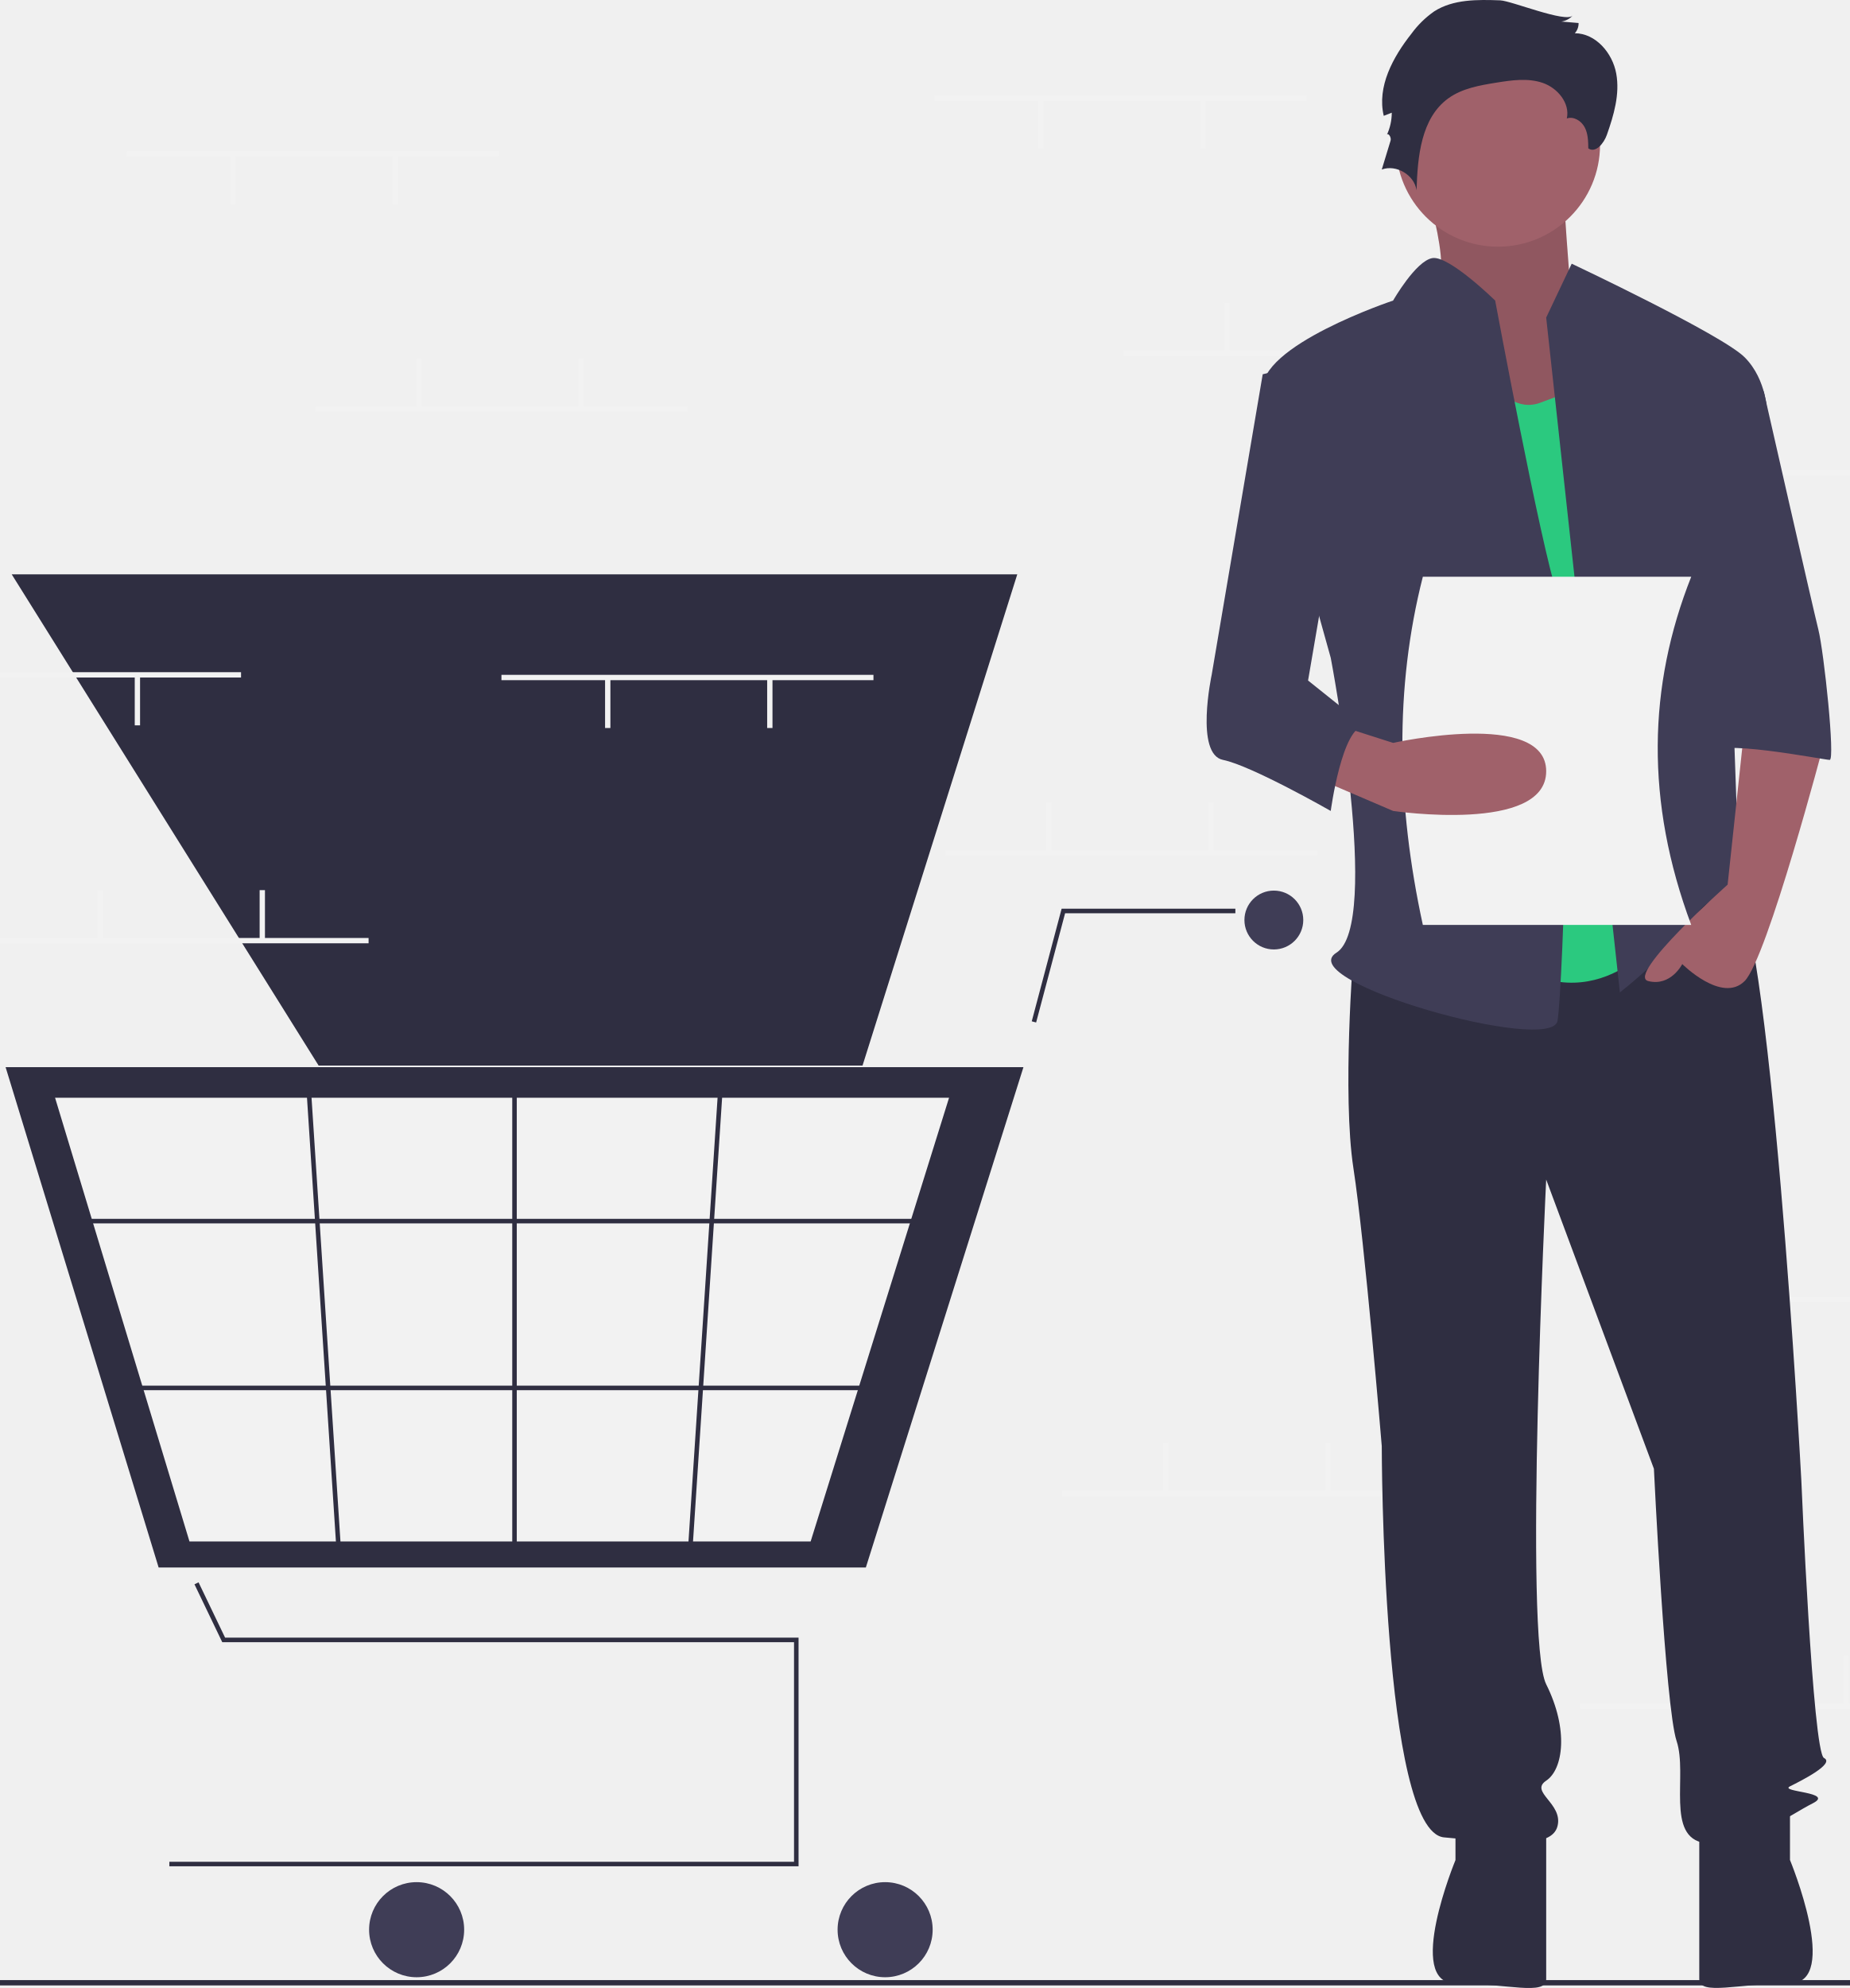
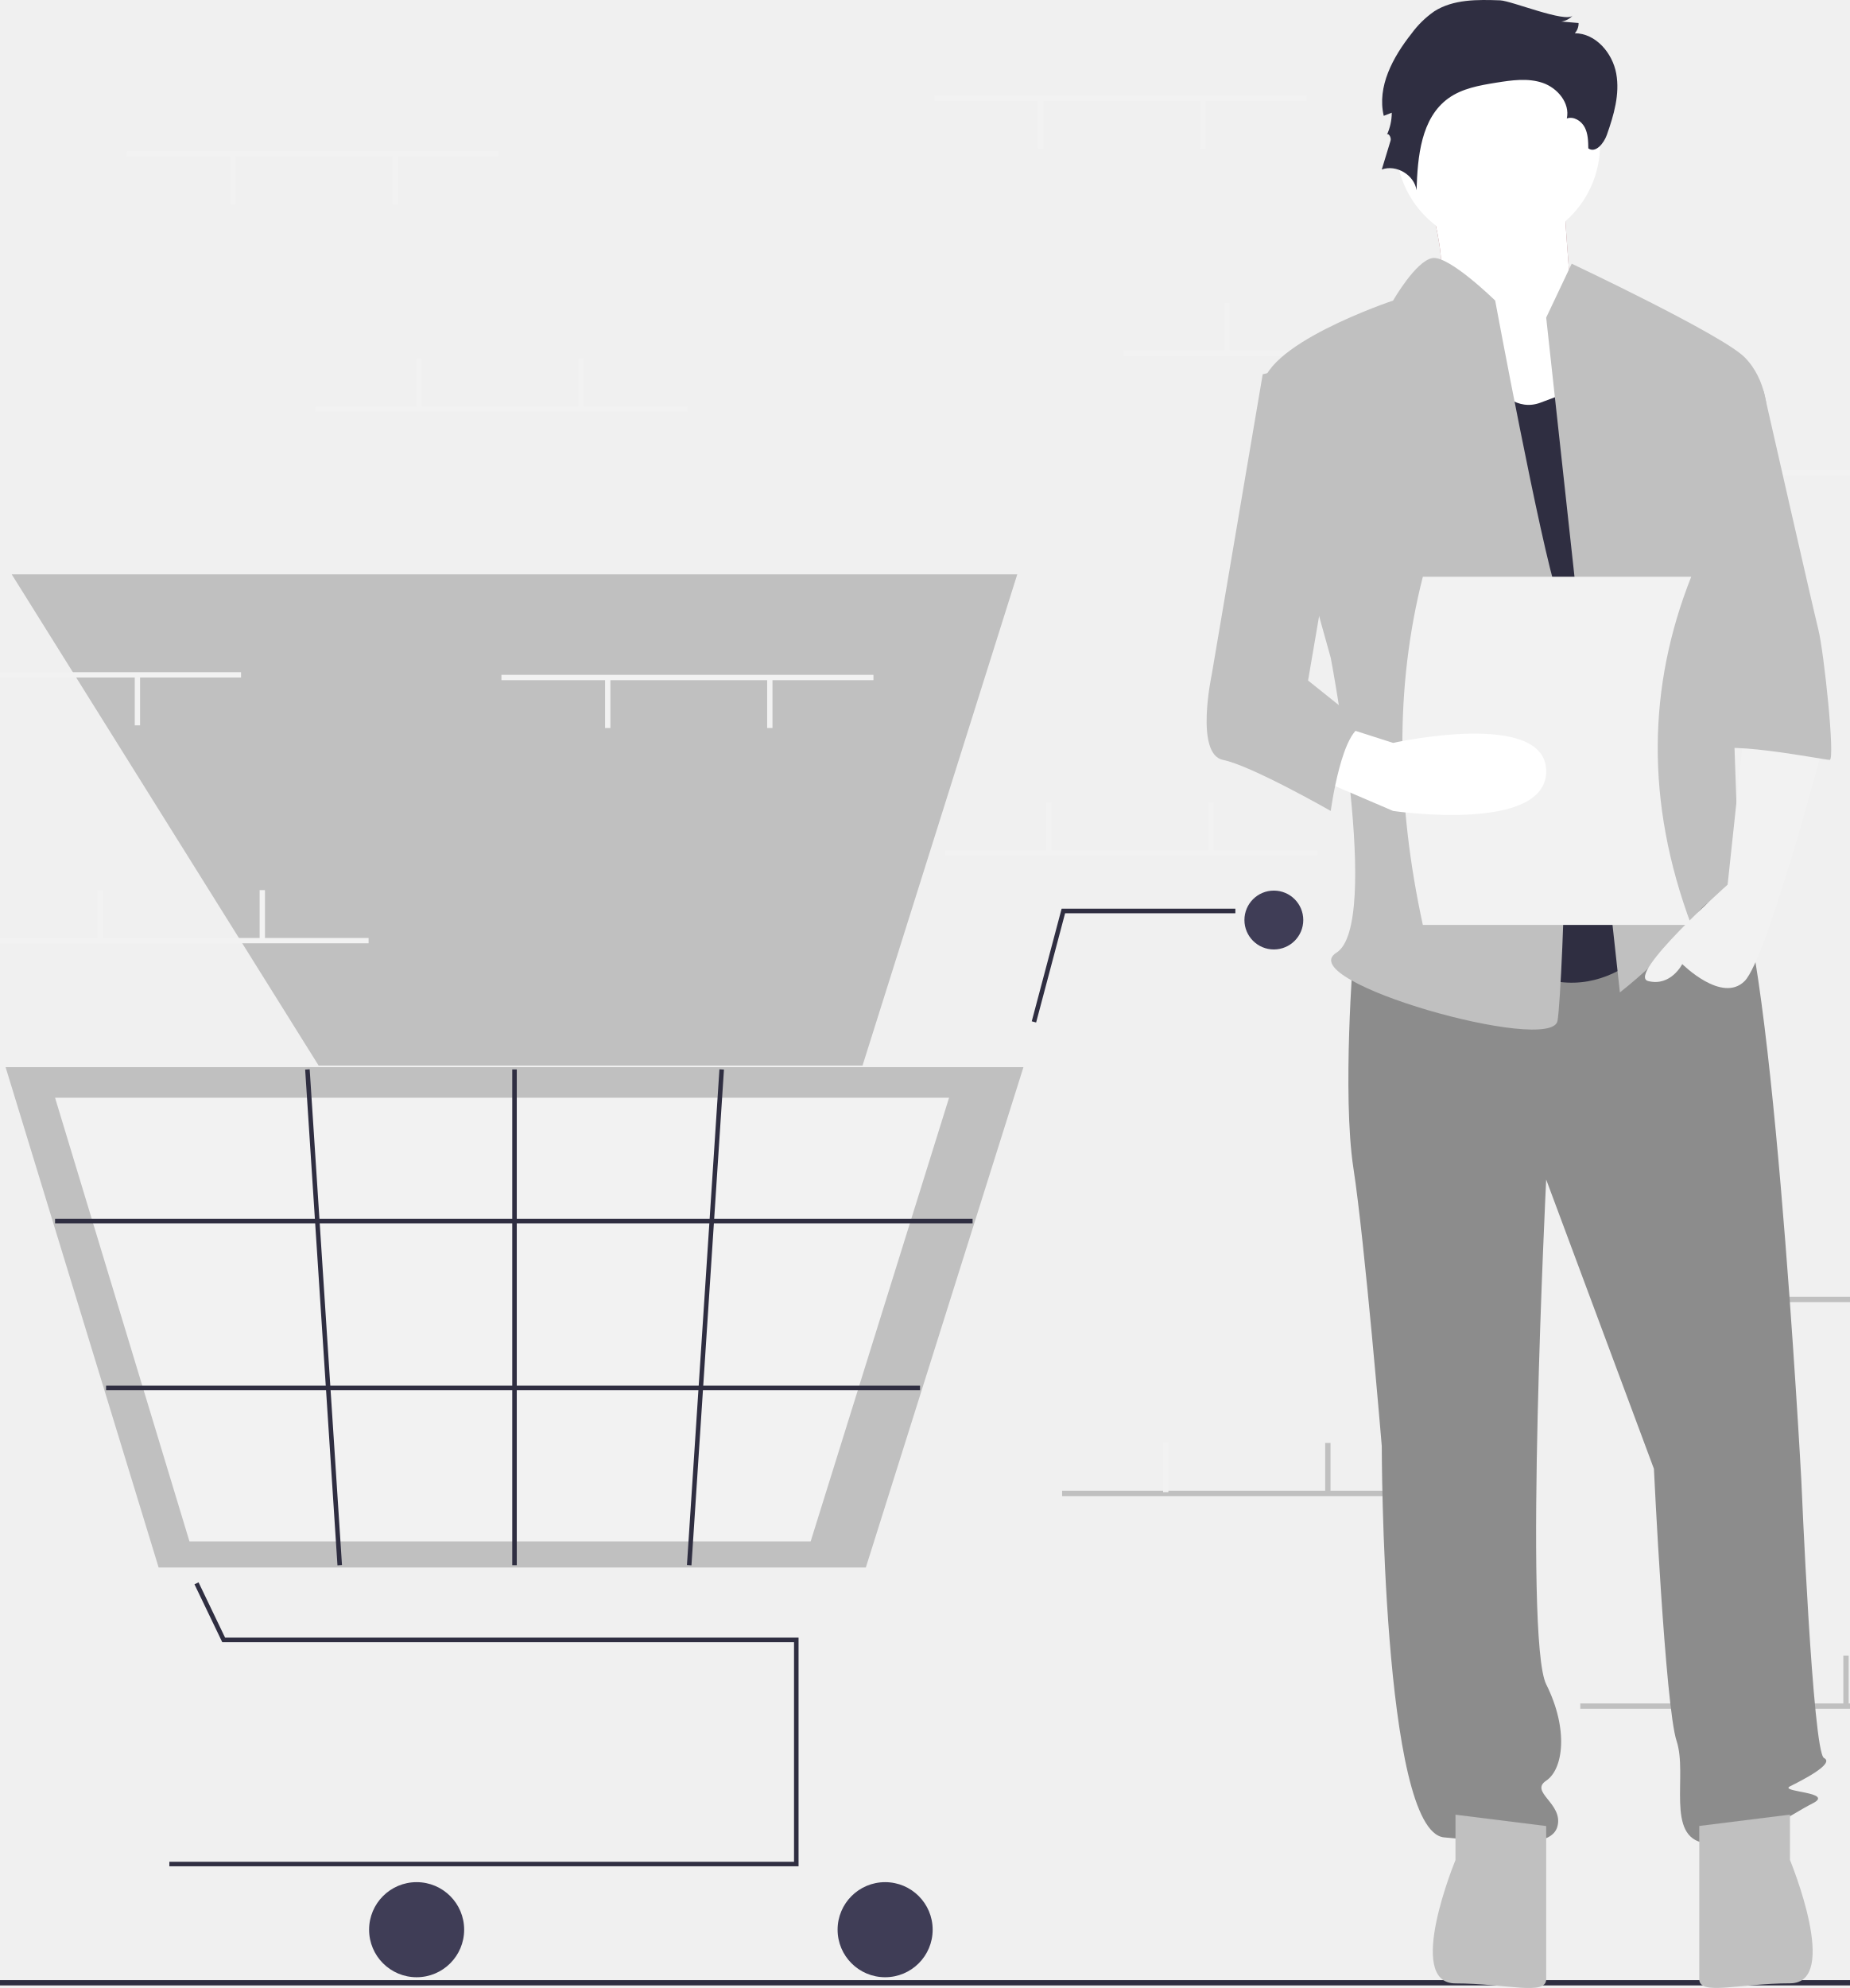
<svg xmlns="http://www.w3.org/2000/svg" width="696" height="747.971">
  <g>
-     <rect fill="none" id="canvas_background" height="749.971" width="698" y="-1" x="-1" />
+     <rect x="-1" y="-1" width="698" height="749.971" id="canvas_background" fill="none" />
  </g>
  <g>
-     <rect id="svg_3" fill="#f2f2f2" height="2" width="140" y="35.908" x="351.709" />
-     <rect id="svg_4" fill="#f2f2f2" height="18.5" width="2" y="37.408" x="451.709" />
-     <rect id="svg_5" fill="#f2f2f2" height="18.5" width="2" y="37.408" x="390.709" />
-     <rect id="svg_6" fill="#f2f2f2" height="2" width="140" y="131.908" x="422.709" />
-     <rect id="svg_7" fill="#f2f2f2" height="18.5" width="2" y="113.908" x="460.709" />
-     <rect id="svg_8" fill="#f2f2f2" height="18.5" width="2" y="113.908" x="521.709" />
-     <rect id="svg_9" fill="#f2f2f2" height="2" width="140" y="176.908" x="608.709" />
-     <rect id="svg_10" fill="#f2f2f2" height="18.5" width="2" y="158.908" x="646.709" />
-     <rect id="svg_11" fill="#f2f2f2" height="18.5" width="2" y="158.908" x="707.709" />
-     <rect id="svg_12" fill="#f2f2f2" height="2" width="140" y="640.908" x="594.709" />
-     <rect id="svg_13" fill="#f2f2f2" height="18.5" width="2" y="622.908" x="632.709" />
-     <rect id="svg_14" fill="#f2f2f2" height="18.5" width="2" y="622.908" x="693.709" />
-     <rect id="svg_15" fill="#f2f2f2" height="2" width="140" y="319.908" x="355.709" />
-     <rect id="svg_16" fill="#f2f2f2" height="18.5" width="2" y="301.908" x="393.709" />
-     <rect id="svg_17" fill="#f2f2f2" height="18.5" width="2" y="301.908" x="454.709" />
-     <rect id="svg_18" fill="#f2f2f2" height="2" width="140" y="560.908" x="399.709" />
-     <rect id="svg_19" fill="#f2f2f2" height="18.5" width="2" y="542.908" x="437.709" />
-     <rect id="svg_20" fill="#f2f2f2" height="18.5" width="2" y="542.908" x="498.709" />
-     <rect id="svg_21" fill="#f2f2f2" height="2" width="140" y="487.908" x="623.709" />
-     <rect id="svg_22" fill="#f2f2f2" height="18.5" width="2" y="469.908" x="661.709" />
-     <rect id="svg_23" fill="#f2f2f2" height="18.5" width="2" y="469.908" x="722.709" />
-     <polygon id="svg_24" fill="#2f2e41" points="300.521,702.184 63.734,702.184 63.734,700.481 298.817,700.481 298.817,617.861 83.64,617.861 73.187,596.084 74.723,595.347 84.712,616.157 300.521,616.157 300.521,702.184 " />
-     <circle id="svg_25" fill="#3f3d56" r="17.887" cy="726.033" cx="156.789" />
-     <circle id="svg_26" fill="#3f3d56" r="17.887" cy="726.033" cx="333.101" />
-     <circle id="svg_27" fill="#3f3d56" r="11.073" cy="346.153" cx="479.388" />
-     <path id="svg_28" fill="#2f2e41" d="m325.846,589.753l-266.149,0l-57.588,-188.236l383.044,0l-0.349,1.108l-58.959,187.129zm-205.93,-188.832l204.68,0l58.234,-184.83l-378.419,0l115.505,184.83z" />
-     <polygon id="svg_29" fill="#f2f2f2" points="305.071,579.958 71.302,579.958 20.72,413.015 357.162,413.015 356.856,413.998 305.071,579.958 " />
-     <polygon id="svg_30" fill="#2f2e41" points="389.926,384.7 388.279,384.263 399.52,341.894 464.908,341.894 464.908,343.598 400.831,343.598 389.926,384.7 " />
-     <rect id="svg_31" fill="#2f2e41" height="1.704" width="345.293" y="458.584" x="20.719" />
-     <rect id="svg_32" fill="#2f2e41" height="1.704" width="306.319" y="521.344" x="39.919" />
-     <rect id="svg_33" fill="#2f2e41" height="186.533" width="1.704" y="402.368" x="192.774" />
-     <rect id="svg_34" fill="#2f2e41" transform="rotate(-86.24919 -336.2785,936.2349) " height="1.704" width="186.929" y="1507.032" x="49.279" />
-     <rect id="svg_35" fill="#2f2e41" transform="rotate(-3.729 -250.008,-52.99638) " height="186.929" width="1.704" y="425.188" x="84.449" />
-     <rect id="svg_36" fill="#2f2e41" height="2" width="896" y="745" />
-     <path id="svg_37" fill="#a0616a" d="m533.871,61.876s14.618,41.606 5.622,48.007s30.361,58.675 30.361,58.675l47.229,-12.802l-25.863,-43.74s-3.373,-43.74 -3.373,-50.141s-53.976,0 -53.976,0z" />
-     <path id="svg_38" opacity="0.1" d="m533.871,61.876s14.618,41.606 5.622,48.007s30.361,58.675 30.361,58.675l47.229,-12.802l-25.863,-43.74s-3.373,-43.74 -3.373,-50.141s-53.976,0 -53.976,0z" />
-     <path id="svg_39" fill="#2f2e41" d="m509.334,358.454s-4.267,53.341 0,81.079s10.668,104.549 10.668,104.549s0,145.089 23.47,147.222s40.539,4.267 42.673,-4.267s-10.668,-12.802 -4.267,-17.069s8.535,-19.203 0,-36.272s0,-189.895 0,-189.895l40.539,108.816s4.267,89.614 8.535,102.415s-4.267,36.272 10.668,38.406s32.005,-10.668 40.539,-14.936s-12.802,-4.267 -8.535,-6.401s17.069,-8.535 12.802,-10.668s-8.535,-104.549 -8.535,-104.549s-11.735,-218.7 -26.671,-227.234s-24.537,6.166 -24.537,6.166l-117.351,22.639z" />
-     <path id="svg_40" fill="#2f2e41" d="m547.74,682.77l0,17.069s-19.203,46.399 0,46.399s34.138,4.808 34.138,-1.593l0,-57.609l-34.138,-4.267z" />
-     <path id="svg_41" fill="#2f2e41" d="m673.626,682.739l0,17.069s19.203,46.399 0,46.399s-34.138,4.808 -34.138,-1.593l0,-57.609l34.138,-4.267z" />
-     <circle id="svg_42" fill="#a0616a" r="38.406" cy="54.408" cx="563.742" />
-     <path id="svg_43" fill="#2bc97f" d="m552.007,125.886s10.668,32.005 27.738,25.604l17.069,-6.401l29.871,204.831s-23.47,34.138 -57.609,12.802s-17.069,-236.836 -17.069,-236.836z" />
-     <path id="svg_44" fill="#3f3d56" d="m581.878,119.485l9.601,-20.27s56.542,26.671 65.076,35.205s8.535,21.337 8.535,21.337l-14.936,53.341s4.267,117.351 4.267,121.618s14.936,27.738 4.267,19.203s-12.802,-17.069 -21.337,-4.267s-27.738,27.738 -27.738,27.738l-27.738,-253.905z" />
-     <path id="svg_45" fill="#a0616a" d="m656.556,273.108l-6.401,59.742s-38.406,34.138 -29.871,36.272s12.802,-6.401 12.802,-6.401s14.936,14.936 23.47,6.401s29.871,-89.614 29.871,-89.614l-29.871,-6.401z" />
-     <path id="svg_46" fill="#2f2e41" d="m564.56,0.13c-8.514,-0.304 -17.625,-0.455 -24.804,4.133a36.313,36.313 0 0 0 -8.572,8.392c-6.992,8.838 -13.033,19.959 -10.436,30.925l3.016,-1.176a19.751,19.751 0 0 1 -1.905,8.463c0.425,-1.235 1.847,0.762 1.466,2.011l-3.323,10.901c5.462,-2.002 12.257,2.052 13.088,7.81c0.38,-12.661 1.693,-27.18 11.964,-34.593c5.18,-3.739 11.735,-4.88 18.042,-5.894c5.818,-0.935 11.918,-1.827 17.491,0.089s10.319,7.615 9.055,13.371c2.57,-0.885 5.444,0.906 6.713,3.309s1.337,5.237 1.375,7.955c2.739,1.936 5.856,-1.908 6.973,-5.071c2.62,-7.424 4.949,-15.327 3.538,-23.073s-7.723,-15.148 -15.596,-15.174a5.467,5.467 0 0 0 1.422,-3.849l-6.489,-0.548a7.172,7.172 0 0 0 4.286,-2.26c-2.605,2.867 -23.09,-5.569 -27.303,-5.719z" />
-     <path id="svg_47" fill="#3f3d56" d="m562.675,113.084s-17.369,-17.021 -23.62,-15.978s-14.786,15.978 -14.786,15.978s-51.208,17.069 -49.074,34.138s25.604,100.282 25.604,100.282s19.203,100.282 2.134,110.95s81.079,38.406 83.213,25.604s6.401,-140.821 0,-160.024s-23.47,-110.95 -23.47,-110.95z" />
-     <path id="svg_48" fill="#3f3d56" d="m637.353,147.222l26.383,0s18.424,81.079 20.558,89.614s6.401,49.074 4.267,49.074s-44.807,-8.535 -44.807,-2.134l-6.401,-136.554z" />
-     <path id="svg_49" fill="#f2f2f2" d="m636.46,348l-101,0c-9.856,-45.34 -10.68,-89.146 0,-131l101,0c-16.299,41.101 -17.318,84.607 0,131z" />
-     <path id="svg_50" fill="#a0616a" d="m494.398,292.311l29.871,12.802s57.609,8.535 57.609,-14.936s-57.609,-10.668 -57.609,-10.668l-19.204,-6.14l-10.667,18.942z" />
-     <path id="svg_51" fill="#3f3d56" d="m500.799,134.42l-25.604,6.401l-19.203,113.084s-6.401,29.871 4.267,32.005s40.539,19.203 40.539,19.203s4.267,-32.005 12.802,-32.005l-21.337,-17.069l12.802,-74.678l-4.267,-46.94z" />
-     <rect id="svg_52" fill="#f2f2f2" height="2" width="140" y="352.908" x="-1.291" />
-     <rect id="svg_53" fill="#f2f2f2" height="18.5" width="2" y="334.908" x="36.709" />
-     <rect id="svg_54" fill="#f2f2f2" height="18.5" width="2" y="334.908" x="97.709" />
-     <rect id="svg_55" fill="#f2f2f2" height="2" width="140" y="56.908" x="47.709" />
-     <rect id="svg_56" fill="#f2f2f2" height="18.5" width="2" y="58.408" x="147.709" />
-     <rect id="svg_57" fill="#f2f2f2" height="18.5" width="2" y="58.408" x="86.709" />
-     <rect id="svg_58" fill="#f2f2f2" height="2" width="140" y="253.908" x="188.709" />
-     <rect id="svg_59" fill="#f2f2f2" height="18.5" width="2" y="255.408" x="288.709" />
-     <rect id="svg_60" fill="#f2f2f2" height="18.5" width="2" y="255.408" x="227.709" />
-     <rect id="svg_61" fill="#f2f2f2" height="2" width="140" y="252.908" x="-49.291" />
-     <rect id="svg_62" fill="#f2f2f2" height="18.5" width="2" y="254.408" x="50.709" />
-     <rect id="svg_63" fill="#f2f2f2" height="18.5" width="2" y="254.408" x="-10.291" />
-     <rect id="svg_64" fill="#f2f2f2" height="2" width="140" y="152.908" x="118.709" />
-     <rect id="svg_65" fill="#f2f2f2" height="18.5" width="2" y="134.908" x="156.709" />
-     <rect id="svg_66" fill="#f2f2f2" height="18.5" width="2" y="134.908" x="217.709" />
+     <rect x="351.709" y="35.908" width="140" height="2" fill="#f2f2f2" id="svg_3" />
+     <rect x="451.709" y="37.408" width="2" height="18.5" fill="#f2f2f2" id="svg_4" />
+     <rect x="390.709" y="37.408" width="2" height="18.5" fill="#f2f2f2" id="svg_5" />
+     <rect x="422.709" y="131.908" width="140" height="2" fill="#f2f2f2" id="svg_6" />
+     <rect x="460.709" y="113.908" width="2" height="18.5" fill="#f2f2f2" id="svg_7" />
+     <rect x="521.709" y="113.908" width="2" height="18.5" fill="#f2f2f2" id="svg_8" />
+     <rect x="608.709" y="176.908" width="140" height="2" fill="#f2f2f2" id="svg_9" />
+     <rect x="646.709" y="158.908" width="2" height="18.5" fill="#f2f2f2" id="svg_10" />
+     <rect x="707.709" y="158.908" width="2" height="18.5" fill="#f2f2f2" id="svg_11" />
+     <rect x="594.709" y="640.908" width="140" height="2" fill="#c0c0c0" id="svg_12" />
+     <rect x="632.709" y="622.908" width="2" height="18.5" fill="#c0c0c0" id="svg_13" />
+     <rect x="693.709" y="622.908" width="2" height="18.5" fill="#c0c0c0" id="svg_14" />
+     <rect x="355.709" y="319.908" width="140" height="2" fill="#f2f2f2" id="svg_15" />
+     <rect x="393.709" y="301.908" width="2" height="18.5" fill="#f2f2f2" id="svg_16" />
+     <rect x="454.709" y="301.908" width="2" height="18.5" fill="#f2f2f2" id="svg_17" />
+     <rect x="399.709" y="560.908" width="140" height="2" fill="#c0c0c0" id="svg_18" />
+     <rect x="437.709" y="542.908" width="2" height="18.5" fill="#f2f2f2" id="svg_19" />
+     <rect x="498.709" y="542.908" width="2" height="18.5" fill="#c0c0c0" id="svg_20" />
+     <rect x="623.709" y="487.908" width="140" height="2" fill="#c0c0c0" id="svg_21" />
+     <rect x="661.709" y="469.908" width="2" height="18.5" fill="#c0c0c0" id="svg_22" />
+     <rect x="722.709" y="469.908" width="2" height="18.5" fill="#f2f2f2" id="svg_23" />
+     <polygon points="300.521,702.184 63.734,702.184 63.734,700.481 298.817,700.481 298.817,617.861 83.64,617.861 73.187,596.084 74.723,595.347 84.712,616.157 300.521,616.157 300.521,702.184 " fill="#2f2e41" id="svg_24" />
+     <circle cx="156.789" cy="726.033" r="17.887" fill="#3f3d56" id="svg_25" />
+     <circle cx="333.101" cy="726.033" r="17.887" fill="#3f3d56" id="svg_26" />
+     <circle cx="479.388" cy="346.153" r="11.073" fill="#3f3d56" id="svg_27" />
+     <path d="m325.846,589.753l-266.149,0l-57.588,-188.236l383.044,0l-0.349,1.108l-58.959,187.129zm-205.93,-188.832l204.68,0l58.234,-184.83l-378.419,0l115.505,184.83z" fill="#c0c0c0" id="svg_28" />
+     <polygon points="305.071,579.958 71.302,579.958 20.72,413.015 357.162,413.015 356.856,413.998 305.071,579.958 " fill="#f2f2f2" id="svg_29" />
+     <polygon points="389.926,384.7 388.279,384.263 399.52,341.894 464.908,341.894 464.908,343.598 400.831,343.598 389.926,384.7 " fill="#2f2e41" id="svg_30" />
+     <rect x="20.719" y="458.584" width="345.293" height="1.704" fill="#2f2e41" id="svg_31" />
+     <rect x="39.919" y="521.344" width="306.319" height="1.704" fill="#2f2e41" id="svg_32" />
+     <rect x="192.774" y="402.368" width="1.704" height="186.533" fill="#2f2e41" id="svg_33" />
+     <rect x="49.279" y="1507.032" width="186.929" height="1.704" transform="rotate(-86.24919 -336.2785,936.2349) " fill="#2f2e41" id="svg_34" />
+     <rect x="84.449" y="425.188" width="1.704" height="186.929" transform="rotate(-3.729 -250.008,-52.99638) " fill="#2f2e41" id="svg_35" />
+     <rect y="745" width="896" height="2" fill="#2f2e41" id="svg_36" />
+     <path d="m533.871,61.876s14.618,41.606 5.622,48.007s30.361,58.675 30.361,58.675l47.229,-12.802l-25.863,-43.74s-3.373,-43.74 -3.373,-50.141s-53.976,0 -53.976,0z" fill="#a0616a" id="svg_37" />
+     <path fill="#ffffff" d="m533.871,61.876s14.618,41.606 5.622,48.007s30.361,58.675 30.361,58.675l47.229,-12.802l-25.863,-43.74s-3.373,-43.74 -3.373,-50.141s-53.976,0 -53.976,0z" id="svg_38" />
+     <path d="m509.334,358.454s-4.267,53.341 0,81.079s10.668,104.549 10.668,104.549s0,145.089 23.47,147.222s40.539,4.267 42.673,-4.267s-10.668,-12.802 -4.267,-17.069s8.535,-19.203 0,-36.272s0,-189.895 0,-189.895l40.539,108.816s4.267,89.614 8.535,102.415s-4.267,36.272 10.668,38.406s32.005,-10.668 40.539,-14.936s-12.802,-4.267 -8.535,-6.401s17.069,-8.535 12.802,-10.668s-8.535,-104.549 -8.535,-104.549s-11.735,-218.7 -26.671,-227.234s-24.537,6.166 -24.537,6.166l-117.351,22.639z" fill="#8c8c8c" id="svg_39" />
+     <path d="m547.74,682.77l0,17.069s-19.203,46.399 0,46.399s34.138,4.808 34.138,-1.593l0,-57.609l-34.138,-4.267z" fill="#c0c0c0" id="svg_40" />
+     <path d="m673.625,682.739l0,17.069s19.203,46.399 0,46.399s-34.138,4.808 -34.138,-1.593l0,-57.609l34.138,-4.267z" fill="#c0c0c0" id="svg_41" />
+     <circle cx="563.742" cy="54.408" r="38.406" fill="#ffffff" id="svg_42" />
+     <path d="m552.007,125.886s10.668,32.005 27.738,25.604l17.069,-6.401l29.871,204.831s-23.47,34.138 -57.609,12.802s-17.069,-236.836 -17.069,-236.836z" fill="#2f2e41" id="svg_43" />
+     <path d="m581.878,119.485l9.601,-20.27s56.542,26.671 65.076,35.205s8.535,21.337 8.535,21.337l-14.936,53.341s4.267,117.351 4.267,121.618s14.936,27.738 4.267,19.203s-12.802,-17.069 -21.337,-4.267s-27.738,27.738 -27.738,27.738l-27.738,-253.905z" fill="#c0c0c0" id="svg_44" />
+     <path d="m656.556,273.108l-6.401,59.742s-38.406,34.138 -29.871,36.272s12.802,-6.401 12.802,-6.401s14.936,14.936 23.47,6.401s29.871,-89.614 29.871,-89.614l-29.871,-6.401z" fill="#f2f2f2" id="svg_45" />
+     <path d="m564.56,0.13c-8.514,-0.304 -17.625,-0.455 -24.804,4.133a36.313,36.313 0 0 0 -8.572,8.392c-6.992,8.838 -13.033,19.959 -10.436,30.925l3.016,-1.176a19.751,19.751 0 0 1 -1.905,8.463c0.425,-1.235 1.847,0.762 1.466,2.011l-3.323,10.901c5.462,-2.002 12.257,2.052 13.088,7.81c0.38,-12.661 1.693,-27.18 11.964,-34.593c5.18,-3.739 11.735,-4.88 18.042,-5.894c5.818,-0.935 11.918,-1.827 17.491,0.089s10.319,7.615 9.055,13.371c2.57,-0.885 5.444,0.906 6.713,3.309s1.337,5.237 1.375,7.955c2.739,1.936 5.856,-1.908 6.973,-5.071c2.62,-7.424 4.949,-15.327 3.538,-23.073s-7.723,-15.148 -15.596,-15.174a5.467,5.467 0 0 0 1.422,-3.849l-6.489,-0.548a7.172,7.172 0 0 0 4.286,-2.26c-2.605,2.867 -23.09,-5.569 -27.303,-5.719z" fill="#2f2e41" id="svg_46" />
+     <path d="m562.675,113.084s-17.369,-17.021 -23.62,-15.978s-14.786,15.978 -14.786,15.978s-51.208,17.069 -49.074,34.138s25.604,100.282 25.604,100.282s19.203,100.282 2.134,110.95s81.079,38.406 83.213,25.604s6.401,-140.821 0,-160.024s-23.47,-110.95 -23.47,-110.95z" fill="#c0c0c0" id="svg_47" />
+     <path d="m637.353,147.222l26.383,0s18.424,81.079 20.558,89.614s6.401,49.074 4.267,49.074s-44.807,-8.535 -44.807,-2.134l-6.401,-136.554z" fill="#c0c0c0" id="svg_48" />
+     <path d="m636.46,348l-101,0c-9.856,-45.34 -10.68,-89.146 0,-131l101,0c-16.299,41.101 -17.318,84.607 0,131z" fill="#f2f2f2" id="svg_49" />
+     <path d="m494.398,292.311l29.871,12.802s57.609,8.535 57.609,-14.936s-57.609,-10.668 -57.609,-10.668l-19.204,-6.14l-10.667,18.942z" fill="#ffffff" id="svg_50" />
+     <path d="m500.799,134.42l-25.604,6.401l-19.203,113.084s-6.401,29.871 4.267,32.005s40.539,19.203 40.539,19.203s4.267,-32.005 12.802,-32.005l-21.337,-17.069l12.802,-74.678l-4.267,-46.94z" fill="#c0c0c0" id="svg_51" />
+     <rect x="-1.291" y="352.908" width="140" height="2" fill="#f2f2f2" id="svg_52" />
+     <rect x="36.709" y="334.908" width="2" height="18.5" fill="#f2f2f2" id="svg_53" />
+     <rect x="97.709" y="334.908" width="2" height="18.5" fill="#f2f2f2" id="svg_54" />
+     <rect x="47.709" y="56.908" width="140" height="2" fill="#f2f2f2" id="svg_55" />
+     <rect x="147.709" y="58.408" width="2" height="18.5" fill="#f2f2f2" id="svg_56" />
+     <rect x="86.709" y="58.408" width="2" height="18.5" fill="#f2f2f2" id="svg_57" />
+     <rect x="188.709" y="253.908" width="140" height="2" fill="#f2f2f2" id="svg_58" />
+     <rect x="288.709" y="255.408" width="2" height="18.5" fill="#f2f2f2" id="svg_59" />
+     <rect x="227.709" y="255.408" width="2" height="18.5" fill="#f2f2f2" id="svg_60" />
+     <rect x="-49.291" y="252.908" width="140" height="2" fill="#f2f2f2" id="svg_61" />
+     <rect x="50.709" y="254.408" width="2" height="18.5" fill="#f2f2f2" id="svg_62" />
+     <rect x="-10.291" y="254.408" width="2" height="18.5" fill="#f2f2f2" id="svg_63" />
+     <rect x="118.709" y="152.908" width="140" height="2" fill="#f2f2f2" id="svg_64" />
+     <rect x="156.709" y="134.908" width="2" height="18.5" fill="#f2f2f2" id="svg_65" />
+     <rect x="217.709" y="134.908" width="2" height="18.5" fill="#f2f2f2" id="svg_66" />
  </g>
</svg>
